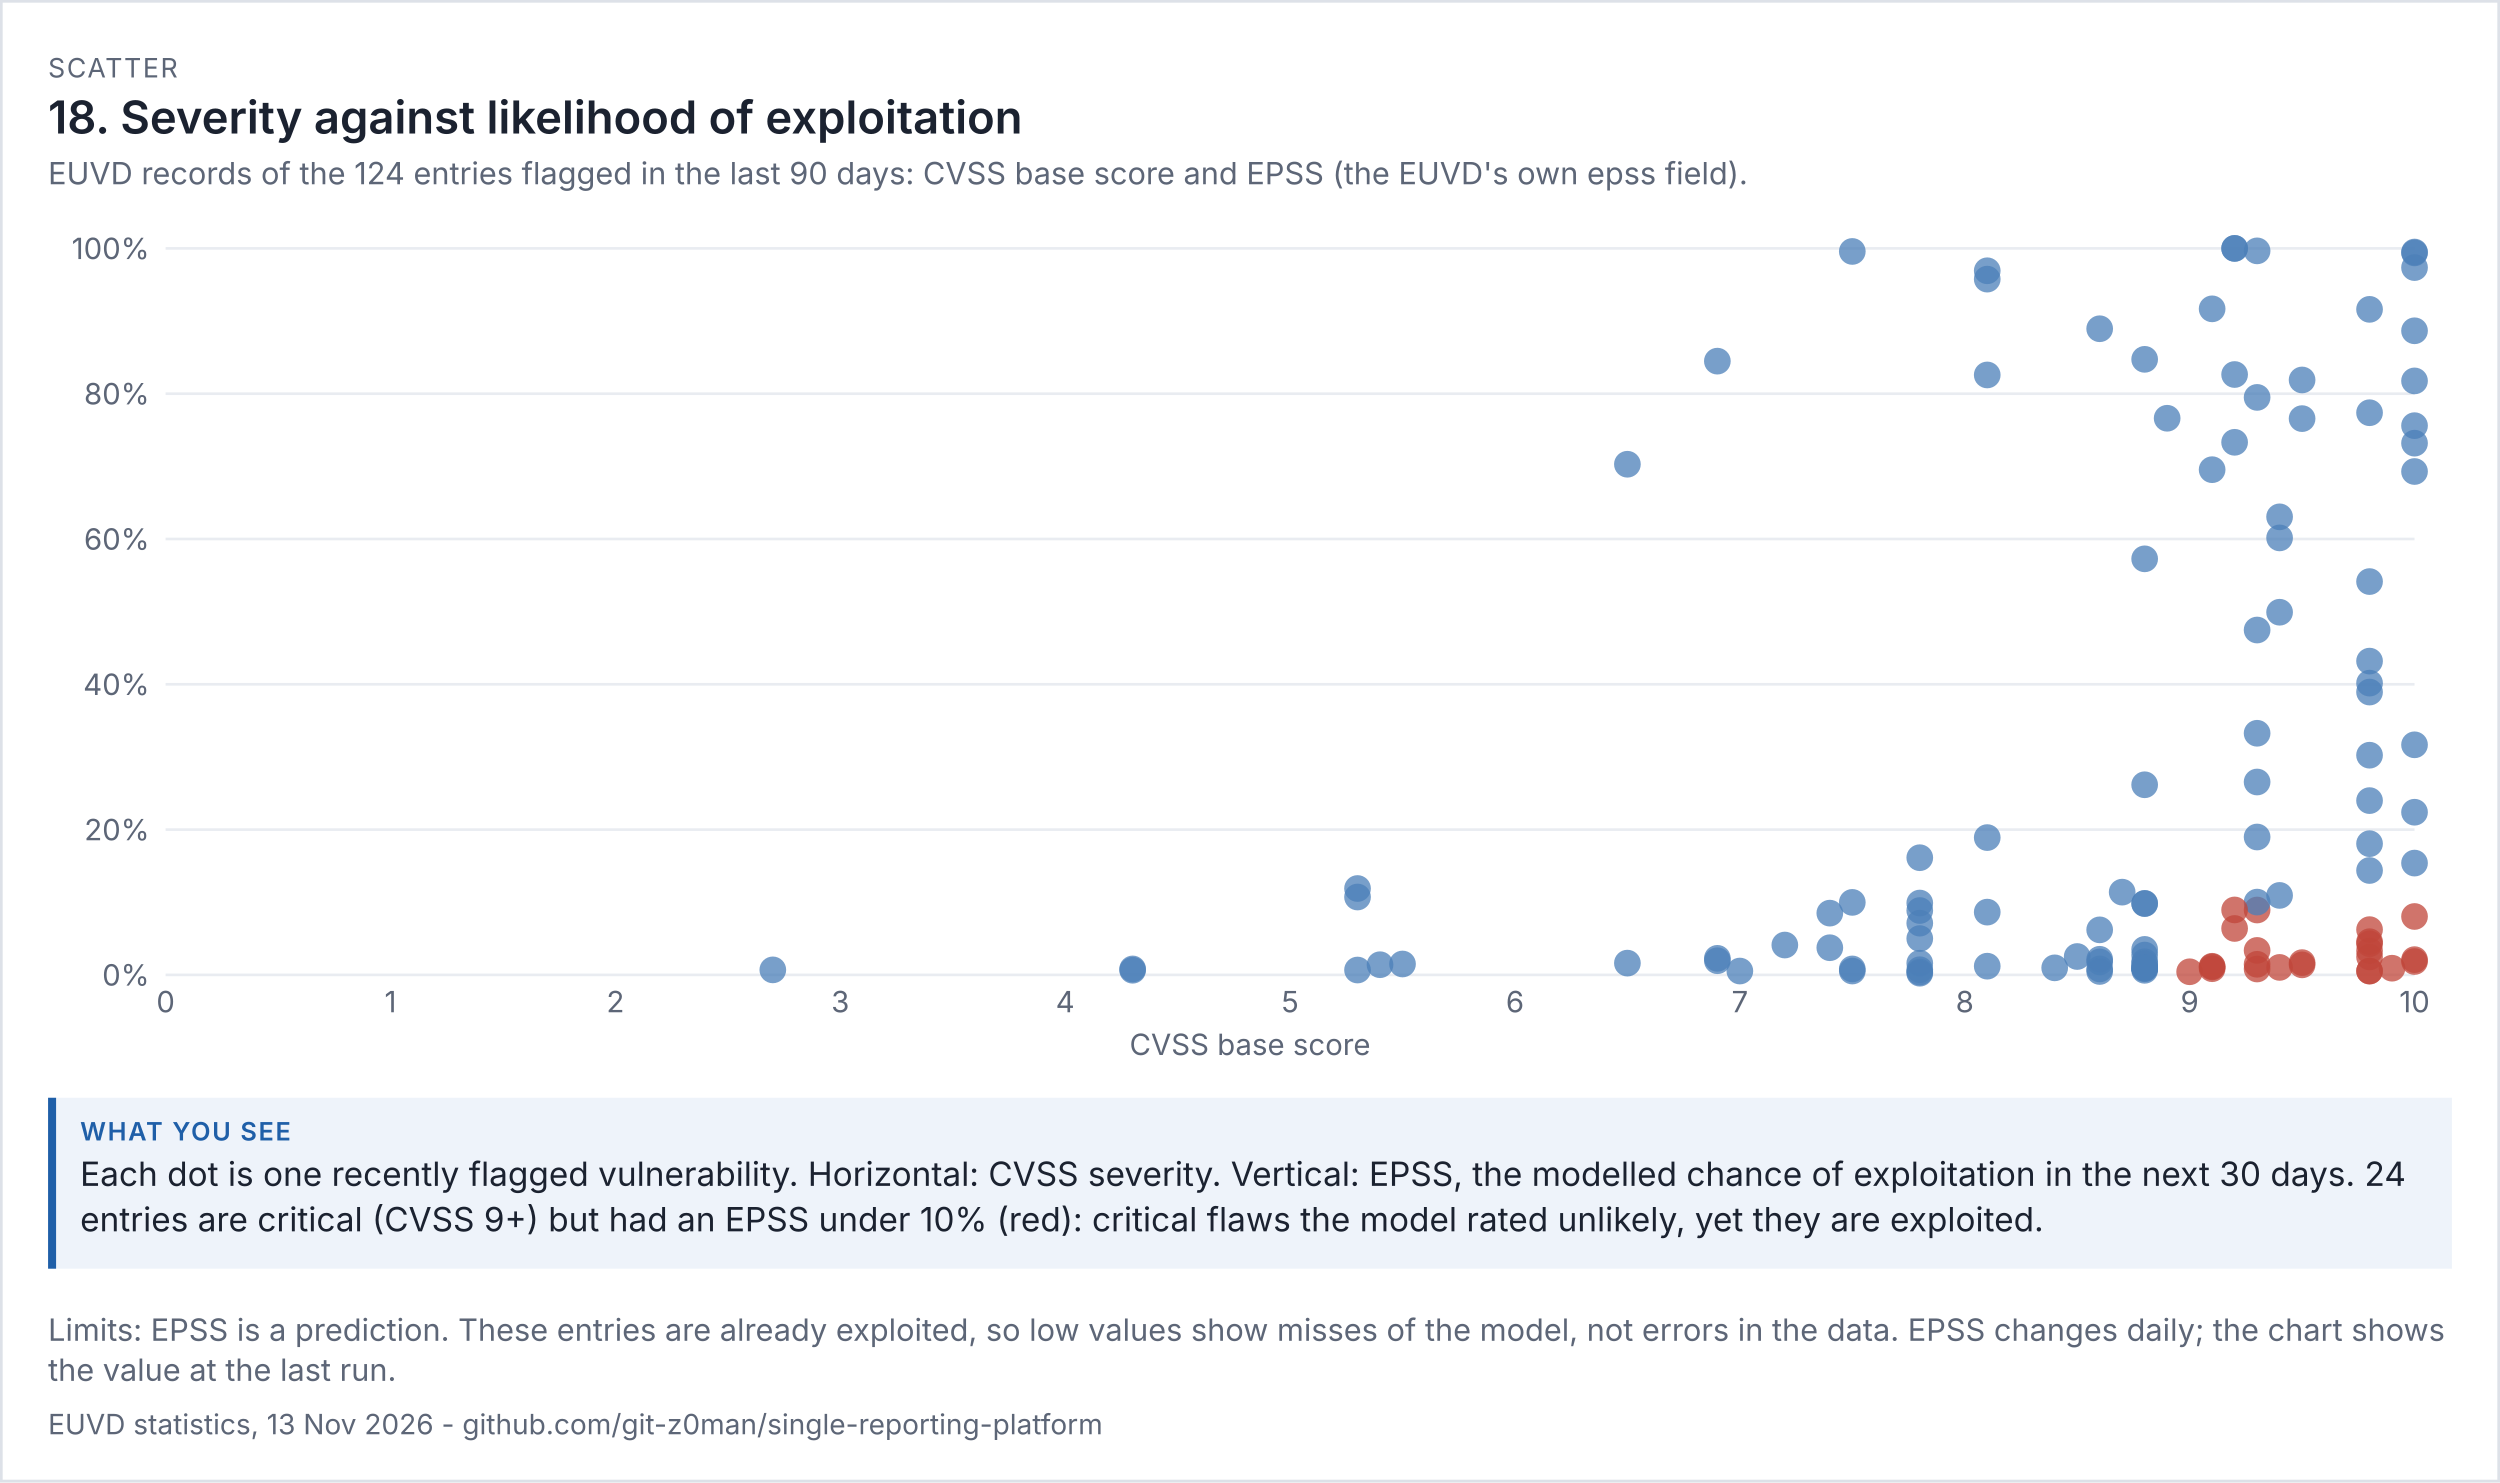
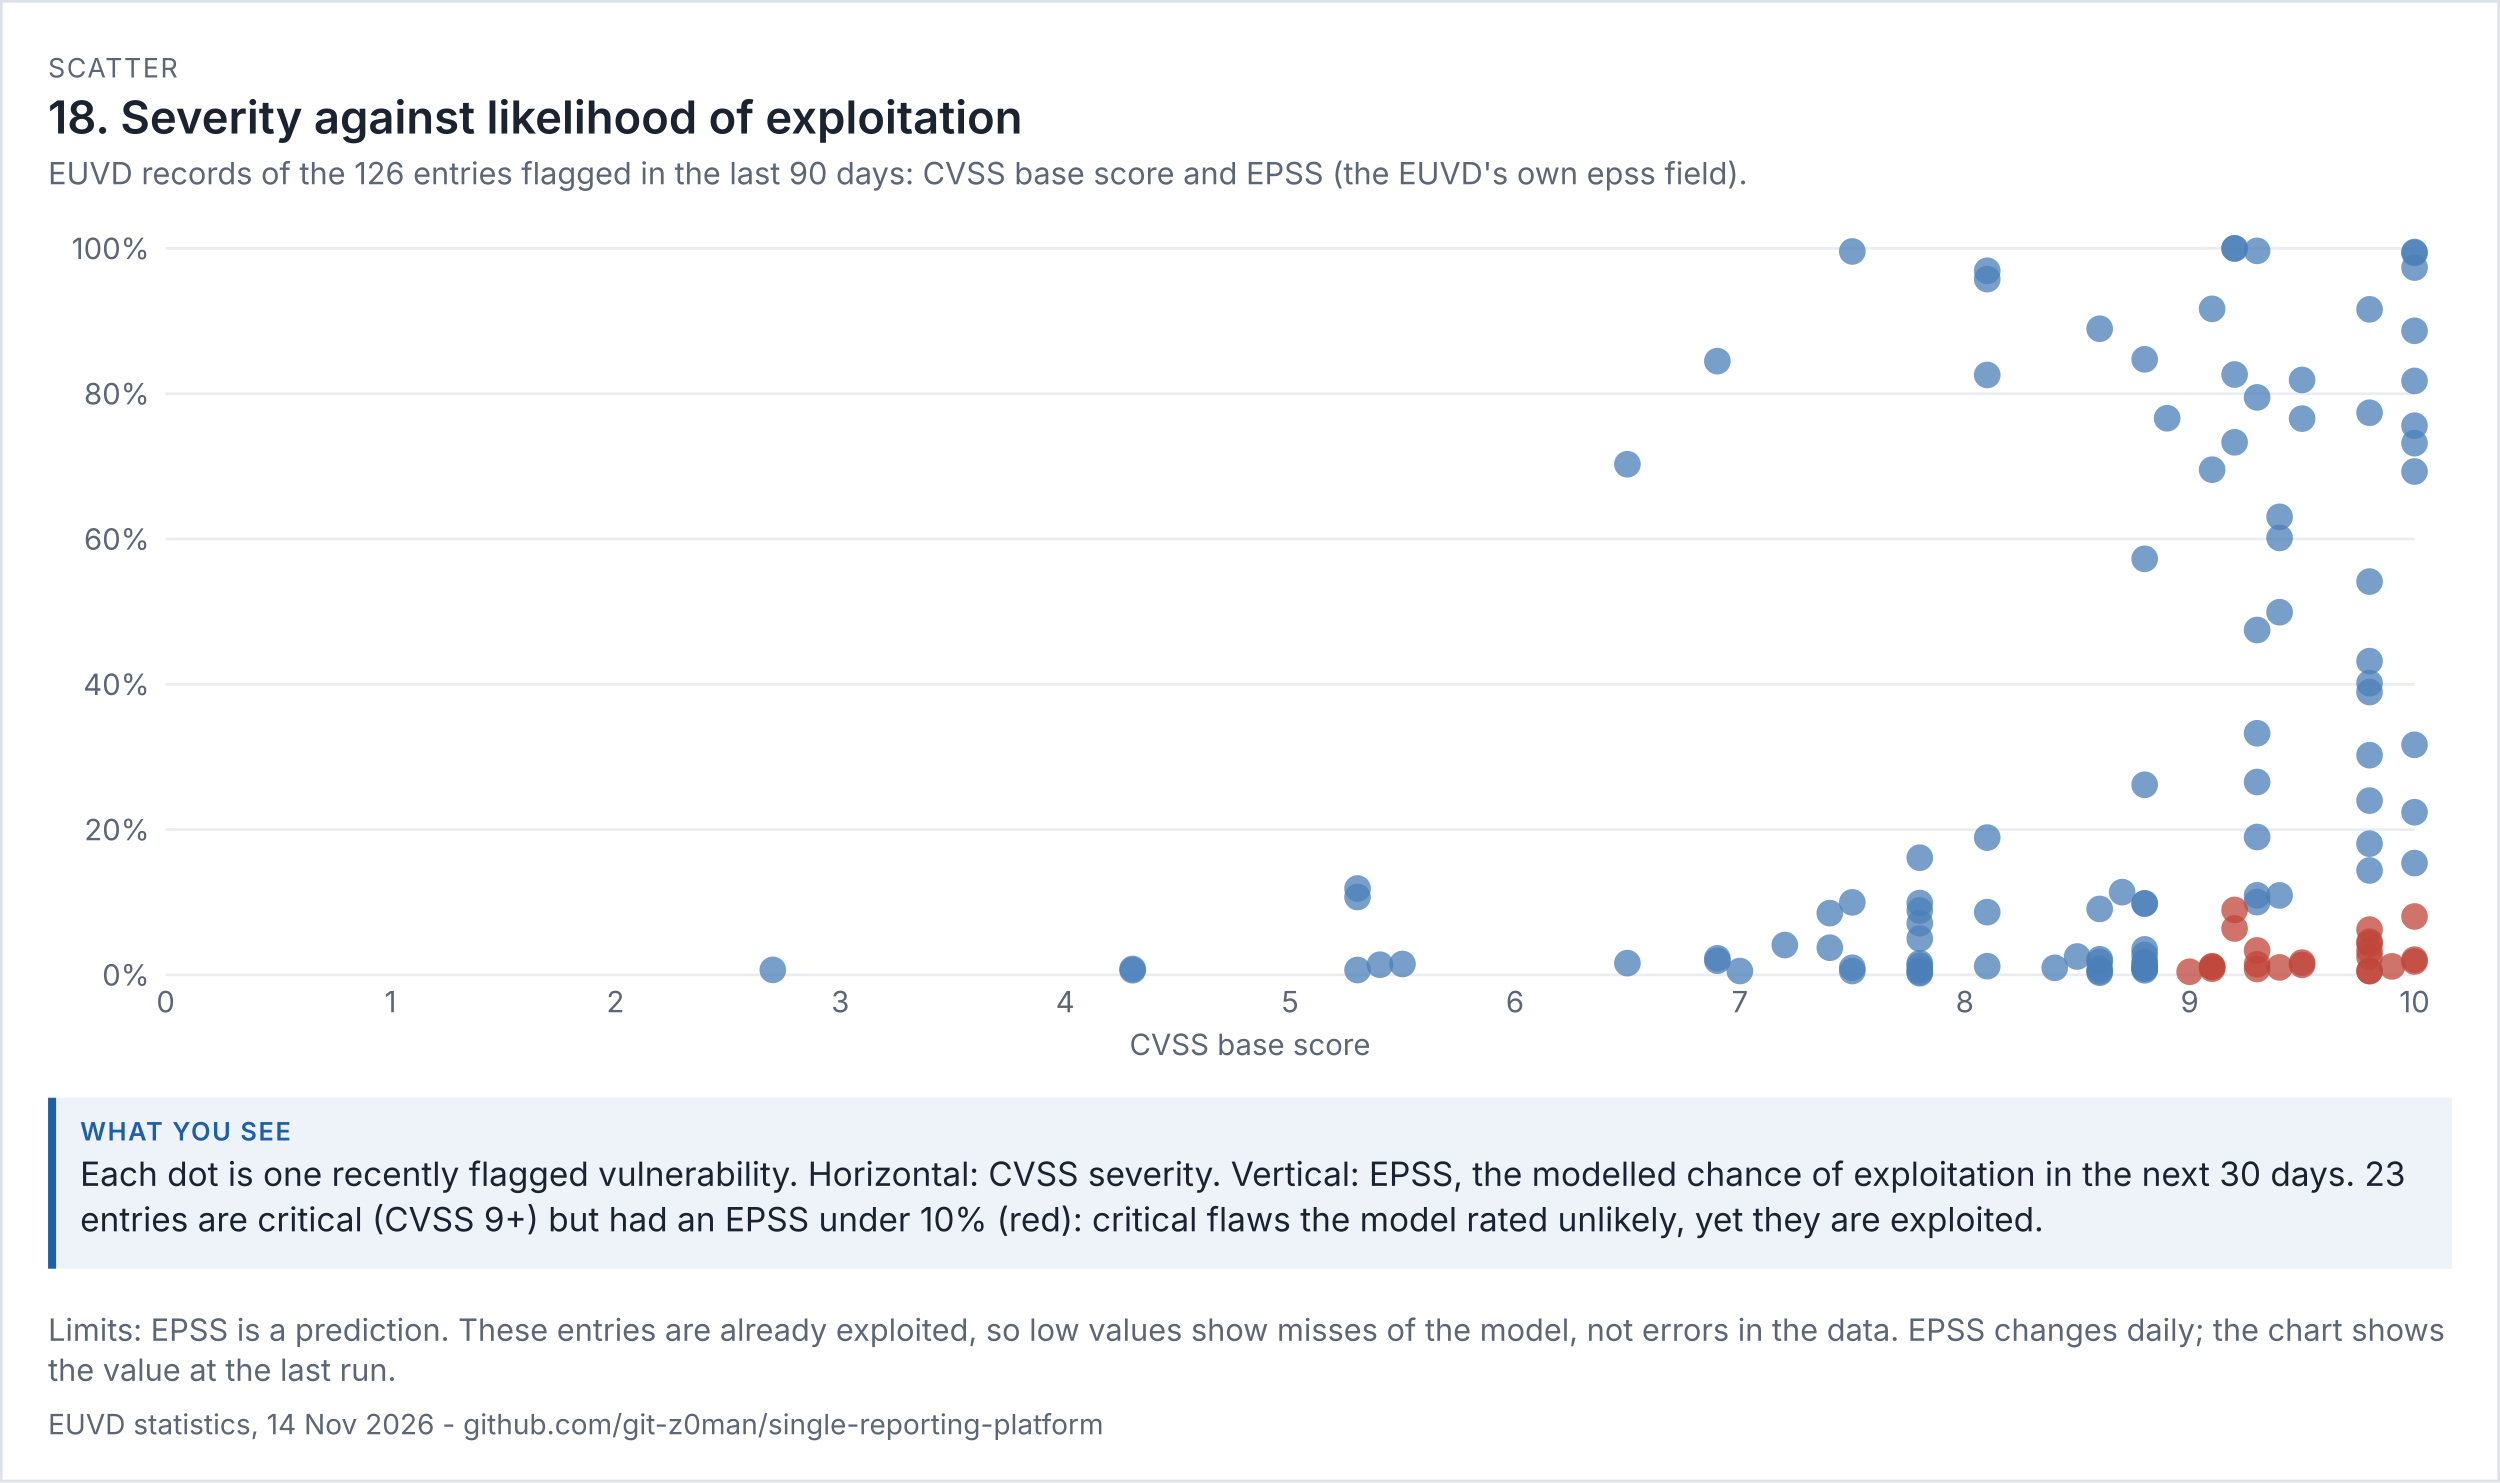
<svg xmlns="http://www.w3.org/2000/svg" viewBox="0 0 936 555" width="936" height="555" font-family="system-ui,-apple-system,'Segoe UI',sans-serif">
  <rect width="100%" height="100%" fill="#ffffff" />
  <rect x="0.5" y="0.5" width="935" height="554" fill="none" stroke="#dde1e8" />
  <text x="18" y="29" font-size="10" letter-spacing="0.6" fill="#5d6677">SCATTER</text>
  <text x="18" y="50" font-size="17" fill="#1b2230" font-weight="600">18. Severity against likelihood of exploitation</text>
-   <text x="18" y="69" font-size="11.5" fill="#5d6677">EUVD records of the 124 entries flagged in the last 90 days: CVSS base score and EPSS (the EUVD's own epss field).</text>
+   <text x="18" y="69" font-size="11.5" fill="#5d6677">EUVD records of the 126 entries flagged in the last 90 days: CVSS base score and EPSS (the EUVD's own epss field).</text>
  <g transform="translate(18,79) scale(1)" font-size="11">
    <svg viewBox="0 0 900 320" role="img" width="900" height="320">
      <g>
        <line x1="44" x2="886" y1="286" y2="286" stroke="rgb(233, 236, 241)" />
        <text x="38" y="290" text-anchor="end" fill="rgb(93, 102, 119)">0%</text>
        <line x1="44" x2="886" y1="231.6" y2="231.6" stroke="rgb(233, 236, 241)" />
        <text x="38" y="235.6" text-anchor="end" fill="rgb(93, 102, 119)">20%</text>
        <line x1="44" x2="886" y1="177.2" y2="177.2" stroke="rgb(233, 236, 241)" />
        <text x="38" y="181.2" text-anchor="end" fill="rgb(93, 102, 119)">40%</text>
        <line x1="44" x2="886" y1="122.8" y2="122.8" stroke="rgb(233, 236, 241)" />
        <text x="38" y="126.8" text-anchor="end" fill="rgb(93, 102, 119)">60%</text>
        <line x1="44" x2="886" y1="68.4" y2="68.4" stroke="rgb(233, 236, 241)" />
        <text x="38" y="72.4" text-anchor="end" fill="rgb(93, 102, 119)">80%</text>
        <line x1="44" x2="886" y1="14" y2="14" stroke="rgb(233, 236, 241)" />
        <text x="38" y="18" text-anchor="end" fill="rgb(93, 102, 119)">100%</text>
        <text x="44" y="300" text-anchor="middle" fill="rgb(93, 102, 119)">0</text>
        <text x="128.2" y="300" text-anchor="middle" fill="rgb(93, 102, 119)">1</text>
        <text x="212.4" y="300" text-anchor="middle" fill="rgb(93, 102, 119)">2</text>
        <text x="296.6" y="300" text-anchor="middle" fill="rgb(93, 102, 119)">3</text>
        <text x="380.8" y="300" text-anchor="middle" fill="rgb(93, 102, 119)">4</text>
        <text x="465" y="300" text-anchor="middle" fill="rgb(93, 102, 119)">5</text>
        <text x="549.2" y="300" text-anchor="middle" fill="rgb(93, 102, 119)">6</text>
        <text x="633.4" y="300" text-anchor="middle" fill="rgb(93, 102, 119)">7</text>
        <text x="717.6" y="300" text-anchor="middle" fill="rgb(93, 102, 119)">8</text>
        <text x="801.8" y="300" text-anchor="middle" fill="rgb(93, 102, 119)">9</text>
        <text x="886" y="300" text-anchor="middle" fill="rgb(93, 102, 119)">10</text>
        <text x="450" y="316" text-anchor="middle" fill="rgb(93, 102, 119)">CVSS base score</text>
+         <circle cx="700.76" cy="282.546" r="5" fill="rgb(75, 127, 184)" opacity="0.75" />
+         <circle cx="768.12" cy="285.184" r="5" fill="rgb(75, 127, 184)" opacity="0.75" />
+         <circle cx="675.5" cy="283.334" r="5" fill="rgb(75, 127, 184)" opacity="0.75" />
        <circle cx="591.3" cy="281.594" r="5" fill="rgb(75, 127, 184)" opacity="0.75" />
        <circle cx="406.06" cy="284.259" r="5" fill="rgb(75, 127, 184)" opacity="0.75" />
-         <circle cx="675.5" cy="283.77" r="5" fill="rgb(75, 127, 184)" opacity="0.75" />
        <circle cx="784.96" cy="283.389" r="5" fill="rgb(75, 127, 184)" opacity="0.75" />
-         <circle cx="768.12" cy="269.136" r="5" fill="rgb(75, 127, 184)" opacity="0.75" />
-         <circle cx="827.06" cy="261.71" r="5" fill="rgb(192, 70, 58)" opacity="0.75" />
+         <circle cx="768.12" cy="261.302" r="5" fill="rgb(75, 127, 184)" opacity="0.75" />
+         <circle cx="827.06" cy="256.216" r="5" fill="rgb(75, 127, 184)" opacity="0.75" />
        <circle cx="810.22" cy="96.851" r="5" fill="rgb(75, 127, 184)" opacity="0.75" />
        <circle cx="784.96" cy="259.208" r="5" fill="rgb(75, 127, 184)" opacity="0.75" />
        <circle cx="886" cy="280.995" r="5" fill="rgb(192, 70, 58)" opacity="0.75" />
        <circle cx="700.76" cy="266.634" r="5" fill="rgb(75, 127, 184)" opacity="0.75" />
        <circle cx="700.76" cy="284.939" r="5" fill="rgb(75, 127, 184)" opacity="0.75" />
        <circle cx="784.96" cy="259.317" r="5" fill="rgb(75, 127, 184)" opacity="0.75" />
        <circle cx="818.64" cy="61.219" r="5" fill="rgb(75, 127, 184)" opacity="0.75" />
        <circle cx="768.12" cy="280.152" r="5" fill="rgb(75, 127, 184)" opacity="0.75" />
        <circle cx="700.76" cy="281.621" r="5" fill="rgb(75, 127, 184)" opacity="0.75" />
        <circle cx="869.16" cy="284.531" r="5" fill="rgb(192, 70, 58)" opacity="0.75" />
        <circle cx="869.16" cy="279.282" r="5" fill="rgb(192, 70, 58)" opacity="0.75" />
        <circle cx="869.16" cy="284.586" r="5" fill="rgb(192, 70, 58)" opacity="0.75" />
        <circle cx="726.02" cy="234.592" r="5" fill="rgb(75, 127, 184)" opacity="0.75" />
        <circle cx="675.5" cy="284.558" r="5" fill="rgb(75, 127, 184)" opacity="0.75" />
        <circle cx="818.64" cy="14" r="5" fill="rgb(75, 127, 184)" opacity="0.75" />
        <circle cx="818.64" cy="14" r="5" fill="rgb(75, 127, 184)" opacity="0.75" />
        <circle cx="507.1" cy="281.92" r="5" fill="rgb(75, 127, 184)" opacity="0.75" />
        <circle cx="726.02" cy="282.736" r="5" fill="rgb(75, 127, 184)" opacity="0.75" />
        <circle cx="675.5" cy="15.142" r="5" fill="rgb(75, 127, 184)" opacity="0.75" />
        <circle cx="406.06" cy="283.77" r="5" fill="rgb(75, 127, 184)" opacity="0.75" />
        <circle cx="633.4" cy="284.558" r="5" fill="rgb(75, 127, 184)" opacity="0.75" />
        <circle cx="886" cy="97.531" r="5" fill="rgb(75, 127, 184)" opacity="0.75" />
        <circle cx="768.12" cy="283.77" r="5" fill="rgb(75, 127, 184)" opacity="0.75" />
        <circle cx="827.06" cy="14.925" r="5" fill="rgb(75, 127, 184)" opacity="0.75" />
        <circle cx="271.34" cy="284.123" r="5" fill="rgb(75, 127, 184)" opacity="0.75" />
        <circle cx="700.76" cy="242.126" r="5" fill="rgb(75, 127, 184)" opacity="0.75" />
        <circle cx="869.16" cy="273.57" r="5" fill="rgb(192, 70, 58)" opacity="0.75" />
        <circle cx="827.06" cy="156.882" r="5" fill="rgb(75, 127, 184)" opacity="0.75" />
        <circle cx="869.16" cy="236.877" r="5" fill="rgb(75, 127, 184)" opacity="0.75" />
        <circle cx="784.96" cy="214.818" r="5" fill="rgb(75, 127, 184)" opacity="0.75" />
        <circle cx="886" cy="63.613" r="5" fill="rgb(75, 127, 184)" opacity="0.75" />
        <circle cx="624.98" cy="56.214" r="5" fill="rgb(75, 127, 184)" opacity="0.75" />
        <circle cx="818.64" cy="86.597" r="5" fill="rgb(75, 127, 184)" opacity="0.75" />
        <circle cx="835.48" cy="283.198" r="5" fill="rgb(192, 70, 58)" opacity="0.75" />
        <circle cx="759.7" cy="279.118" r="5" fill="rgb(75, 127, 184)" opacity="0.75" />
        <circle cx="490.26" cy="253.659" r="5" fill="rgb(75, 127, 184)" opacity="0.75" />
        <circle cx="624.98" cy="280.696" r="5" fill="rgb(75, 127, 184)" opacity="0.75" />
        <circle cx="490.26" cy="256.842" r="5" fill="rgb(75, 127, 184)" opacity="0.75" />
        <circle cx="751.28" cy="283.362" r="5" fill="rgb(75, 127, 184)" opacity="0.75" />
        <circle cx="768.12" cy="281.131" r="5" fill="rgb(75, 127, 184)" opacity="0.75" />
        <circle cx="835.48" cy="150.218" r="5" fill="rgb(75, 127, 184)" opacity="0.75" />
        <circle cx="827.06" cy="69.787" r="5" fill="rgb(75, 127, 184)" opacity="0.75" />
        <circle cx="498.68" cy="282.192" r="5" fill="rgb(75, 127, 184)" opacity="0.75" />
        <circle cx="869.16" cy="75.526" r="5" fill="rgb(75, 127, 184)" opacity="0.75" />
        <circle cx="869.16" cy="269.054" r="5" fill="rgb(192, 70, 58)" opacity="0.75" />
        <circle cx="700.76" cy="284.069" r="5" fill="rgb(75, 127, 184)" opacity="0.75" />
        <circle cx="667.08" cy="275.827" r="5" fill="rgb(75, 127, 184)" opacity="0.75" />
        <circle cx="768.12" cy="44.083" r="5" fill="rgb(75, 127, 184)" opacity="0.75" />
        <circle cx="886" cy="15.36" r="5" fill="rgb(75, 127, 184)" opacity="0.75" />
        <circle cx="869.16" cy="203.747" r="5" fill="rgb(75, 127, 184)" opacity="0.75" />
        <circle cx="726.02" cy="22.378" r="5" fill="rgb(75, 127, 184)" opacity="0.75" />
        <circle cx="650.24" cy="274.821" r="5" fill="rgb(75, 127, 184)" opacity="0.75" />
        <circle cx="835.48" cy="256.243" r="5" fill="rgb(75, 127, 184)" opacity="0.75" />
        <circle cx="886" cy="80.368" r="5" fill="rgb(75, 127, 184)" opacity="0.75" />
        <circle cx="784.96" cy="284.286" r="5" fill="rgb(75, 127, 184)" opacity="0.75" />
        <circle cx="827.06" cy="195.533" r="5" fill="rgb(75, 127, 184)" opacity="0.75" />
        <circle cx="869.16" cy="276.997" r="5" fill="rgb(192, 70, 58)" opacity="0.75" />
        <circle cx="776.54" cy="255.019" r="5" fill="rgb(75, 127, 184)" opacity="0.75" />
        <circle cx="869.16" cy="180.11" r="5" fill="rgb(75, 127, 184)" opacity="0.75" />
        <circle cx="827.06" cy="258.746" r="5" fill="rgb(75, 127, 184)" opacity="0.75" />
        <circle cx="835.48" cy="122.392" r="5" fill="rgb(75, 127, 184)" opacity="0.75" />
        <circle cx="675.5" cy="258.854" r="5" fill="rgb(75, 127, 184)" opacity="0.75" />
        <circle cx="667.08" cy="262.88" r="5" fill="rgb(75, 127, 184)" opacity="0.75" />
        <circle cx="591.3" cy="94.811" r="5" fill="rgb(75, 127, 184)" opacity="0.75" />
        <circle cx="843.9" cy="63.259" r="5" fill="rgb(75, 127, 184)" opacity="0.75" />
        <circle cx="843.9" cy="77.73" r="5" fill="rgb(75, 127, 184)" opacity="0.75" />
        <circle cx="726.02" cy="25.506" r="5" fill="rgb(75, 127, 184)" opacity="0.75" />
        <circle cx="624.98" cy="279.798" r="5" fill="rgb(75, 127, 184)" opacity="0.75" />
        <circle cx="886" cy="225.099" r="5" fill="rgb(75, 127, 184)" opacity="0.75" />
        <circle cx="810.22" cy="36.63" r="5" fill="rgb(75, 127, 184)" opacity="0.75" />
        <circle cx="886" cy="21.181" r="5" fill="rgb(75, 127, 184)" opacity="0.75" />
        <circle cx="869.16" cy="36.821" r="5" fill="rgb(75, 127, 184)" opacity="0.75" />
        <circle cx="827.06" cy="213.784" r="5" fill="rgb(75, 127, 184)" opacity="0.75" />
        <circle cx="843.9" cy="282.246" r="5" fill="rgb(192, 70, 58)" opacity="0.75" />
        <circle cx="869.16" cy="138.739" r="5" fill="rgb(75, 127, 184)" opacity="0.75" />
        <circle cx="784.96" cy="278.574" r="5" fill="rgb(75, 127, 184)" opacity="0.75" />
        <circle cx="700.76" cy="259.099" r="5" fill="rgb(75, 127, 184)" opacity="0.75" />
        <circle cx="784.96" cy="281.077" r="5" fill="rgb(75, 127, 184)" opacity="0.75" />
        <circle cx="784.96" cy="276.453" r="5" fill="rgb(75, 127, 184)" opacity="0.75" />
        <circle cx="784.96" cy="283.47" r="5" fill="rgb(75, 127, 184)" opacity="0.75" />
        <circle cx="700.76" cy="285.374" r="5" fill="rgb(75, 127, 184)" opacity="0.75" />
        <circle cx="869.16" cy="176.765" r="5" fill="rgb(75, 127, 184)" opacity="0.75" />
        <circle cx="886" cy="44.845" r="5" fill="rgb(75, 127, 184)" opacity="0.75" />
        <circle cx="835.48" cy="114.504" r="5" fill="rgb(75, 127, 184)" opacity="0.75" />
        <circle cx="784.96" cy="55.534" r="5" fill="rgb(75, 127, 184)" opacity="0.75" />
        <circle cx="726.02" cy="262.499" r="5" fill="rgb(75, 127, 184)" opacity="0.75" />
-         <circle cx="877.58" cy="283.498" r="5" fill="rgb(192, 70, 58)" opacity="0.75" />
+         <circle cx="877.58" cy="282.818" r="5" fill="rgb(192, 70, 58)" opacity="0.75" />
        <circle cx="818.64" cy="268.619" r="5" fill="rgb(192, 70, 58)" opacity="0.75" />
        <circle cx="784.96" cy="281.757" r="5" fill="rgb(75, 127, 184)" opacity="0.75" />
        <circle cx="869.16" cy="274.331" r="5" fill="rgb(192, 70, 58)" opacity="0.75" />
        <circle cx="818.64" cy="261.683" r="5" fill="rgb(192, 70, 58)" opacity="0.75" />
        <circle cx="886" cy="15.686" r="5" fill="rgb(75, 127, 184)" opacity="0.75" />
        <circle cx="886" cy="244.139" r="5" fill="rgb(75, 127, 184)" opacity="0.75" />
        <circle cx="869.16" cy="220.747" r="5" fill="rgb(75, 127, 184)" opacity="0.75" />
        <circle cx="810.22" cy="282.763" r="5" fill="rgb(192, 70, 58)" opacity="0.75" />
        <circle cx="768.12" cy="284.722" r="5" fill="rgb(75, 127, 184)" opacity="0.75" />
        <circle cx="784.96" cy="283.715" r="5" fill="rgb(75, 127, 184)" opacity="0.75" />
        <circle cx="869.16" cy="246.914" r="5" fill="rgb(75, 127, 184)" opacity="0.75" />
        <circle cx="886" cy="264.131" r="5" fill="rgb(192, 70, 58)" opacity="0.75" />
        <circle cx="827.06" cy="234.374" r="5" fill="rgb(75, 127, 184)" opacity="0.75" />
        <circle cx="886" cy="280.288" r="5" fill="rgb(192, 70, 58)" opacity="0.75" />
        <circle cx="490.26" cy="284.178" r="5" fill="rgb(75, 127, 184)" opacity="0.75" />
        <circle cx="869.16" cy="168.523" r="5" fill="rgb(75, 127, 184)" opacity="0.75" />
        <circle cx="827.06" cy="283.797" r="5" fill="rgb(192, 70, 58)" opacity="0.75" />
        <circle cx="827.06" cy="276.834" r="5" fill="rgb(192, 70, 58)" opacity="0.75" />
        <circle cx="784.96" cy="130.226" r="5" fill="rgb(75, 127, 184)" opacity="0.75" />
        <circle cx="726.02" cy="61.382" r="5" fill="rgb(75, 127, 184)" opacity="0.75" />
        <circle cx="700.76" cy="272.4" r="5" fill="rgb(75, 127, 184)" opacity="0.75" />
        <circle cx="700.76" cy="261.901" r="5" fill="rgb(75, 127, 184)" opacity="0.75" />
        <circle cx="784.96" cy="283.253" r="5" fill="rgb(75, 127, 184)" opacity="0.75" />
        <circle cx="886" cy="86.923" r="5" fill="rgb(75, 127, 184)" opacity="0.75" />
        <circle cx="793.38" cy="77.594" r="5" fill="rgb(75, 127, 184)" opacity="0.75" />
        <circle cx="843.9" cy="281.403" r="5" fill="rgb(192, 70, 58)" opacity="0.75" />
        <circle cx="827.06" cy="282.029" r="5" fill="rgb(192, 70, 58)" opacity="0.75" />
        <circle cx="810.22" cy="283.008" r="5" fill="rgb(192, 70, 58)" opacity="0.75" />
        <circle cx="810.22" cy="283.688" r="5" fill="rgb(192, 70, 58)" opacity="0.75" />
        <circle cx="801.8" cy="284.83" r="5" fill="rgb(192, 70, 58)" opacity="0.75" />
        <circle cx="886" cy="199.858" r="5" fill="rgb(75, 127, 184)" opacity="0.75" />
      </g>
    </svg>
  </g>
  <rect x="18" y="411" width="900" height="64" fill="#eef3fa" />
  <rect x="18" y="411" width="3" height="64" fill="#1f5fa8" />
  <text x="30" y="427" font-size="9.5" letter-spacing="0.6" font-weight="600" fill="#1f5fa8">WHAT YOU SEE</text>
-   <text x="30" y="444" font-size="12.5" fill="#1b2230">Each dot is one recently flagged vulnerability. Horizontal: CVSS severity. Vertical: EPSS, the modelled chance of exploitation in the next 30 days. 24</text>
+   <text x="30" y="444" font-size="12.5" fill="#1b2230">Each dot is one recently flagged vulnerability. Horizontal: CVSS severity. Vertical: EPSS, the modelled chance of exploitation in the next 30 days. 23</text>
  <text x="30" y="461" font-size="12.5" fill="#1b2230">entries are critical (CVSS 9+) but had an EPSS under 10% (red): critical flaws the model rated unlikely, yet they are exploited.</text>
  <text x="18" y="502" font-size="11.5" fill="#5d6677">Limits: EPSS is a prediction. These entries are already exploited, so low values show misses of the model, not errors in the data. EPSS changes daily; the chart shows</text>
  <text x="18" y="517" font-size="11.5" fill="#5d6677">the value at the last run.</text>
-   <text x="18" y="537" font-size="10.5" fill="#5d6677">EUVD statistics, 13 Nov 2026 - github.com/git-z0man/single-reporting-platform</text>
+   <text x="18" y="537" font-size="10.5" fill="#5d6677">EUVD statistics, 14 Nov 2026 - github.com/git-z0man/single-reporting-platform</text>
</svg>
